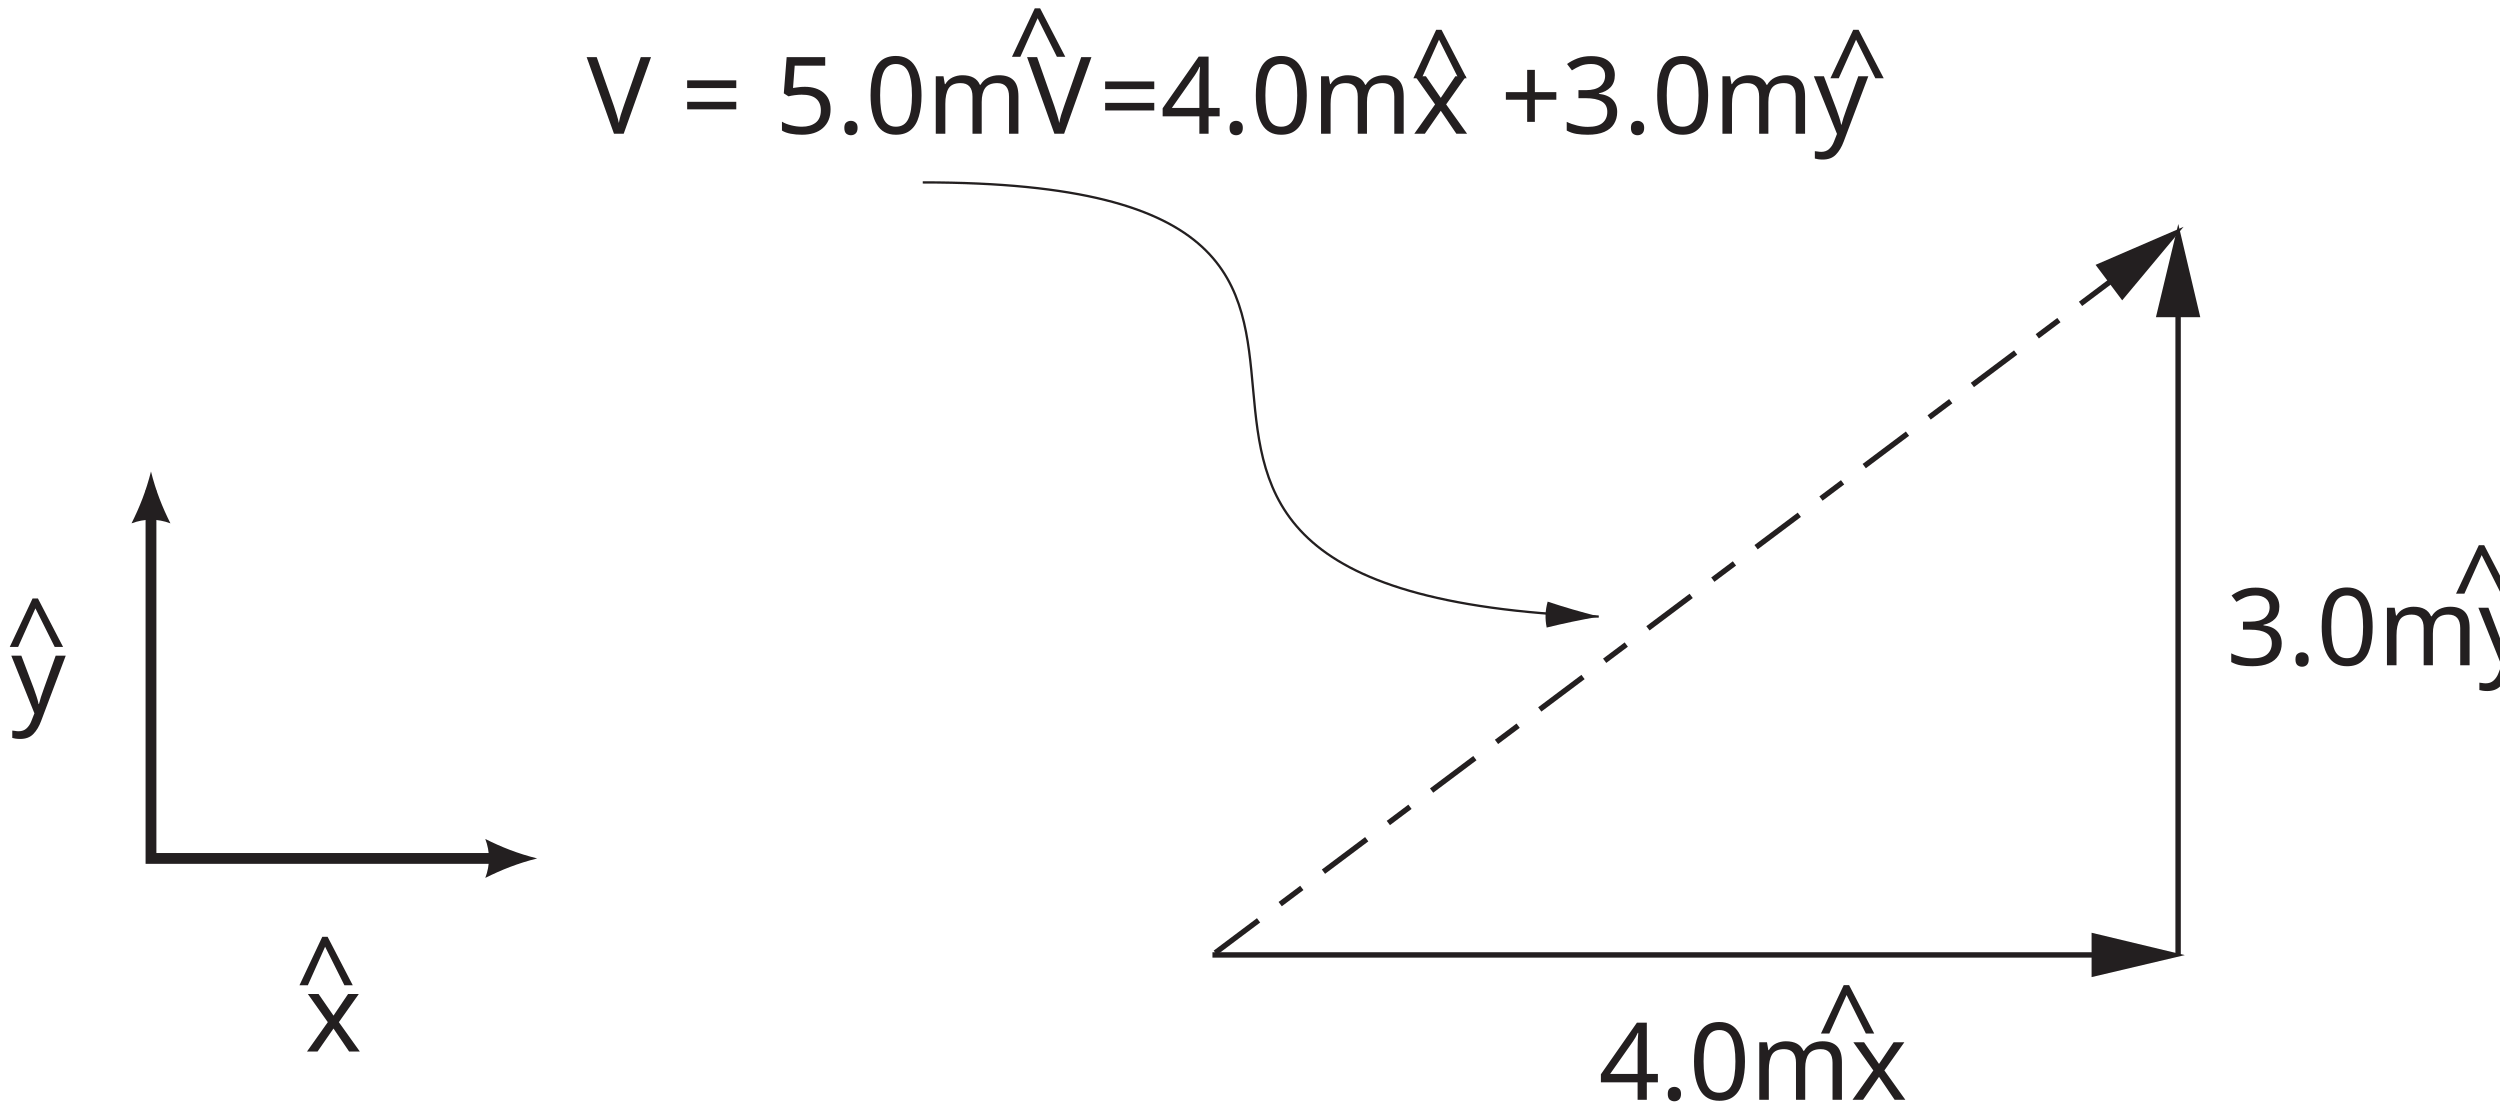
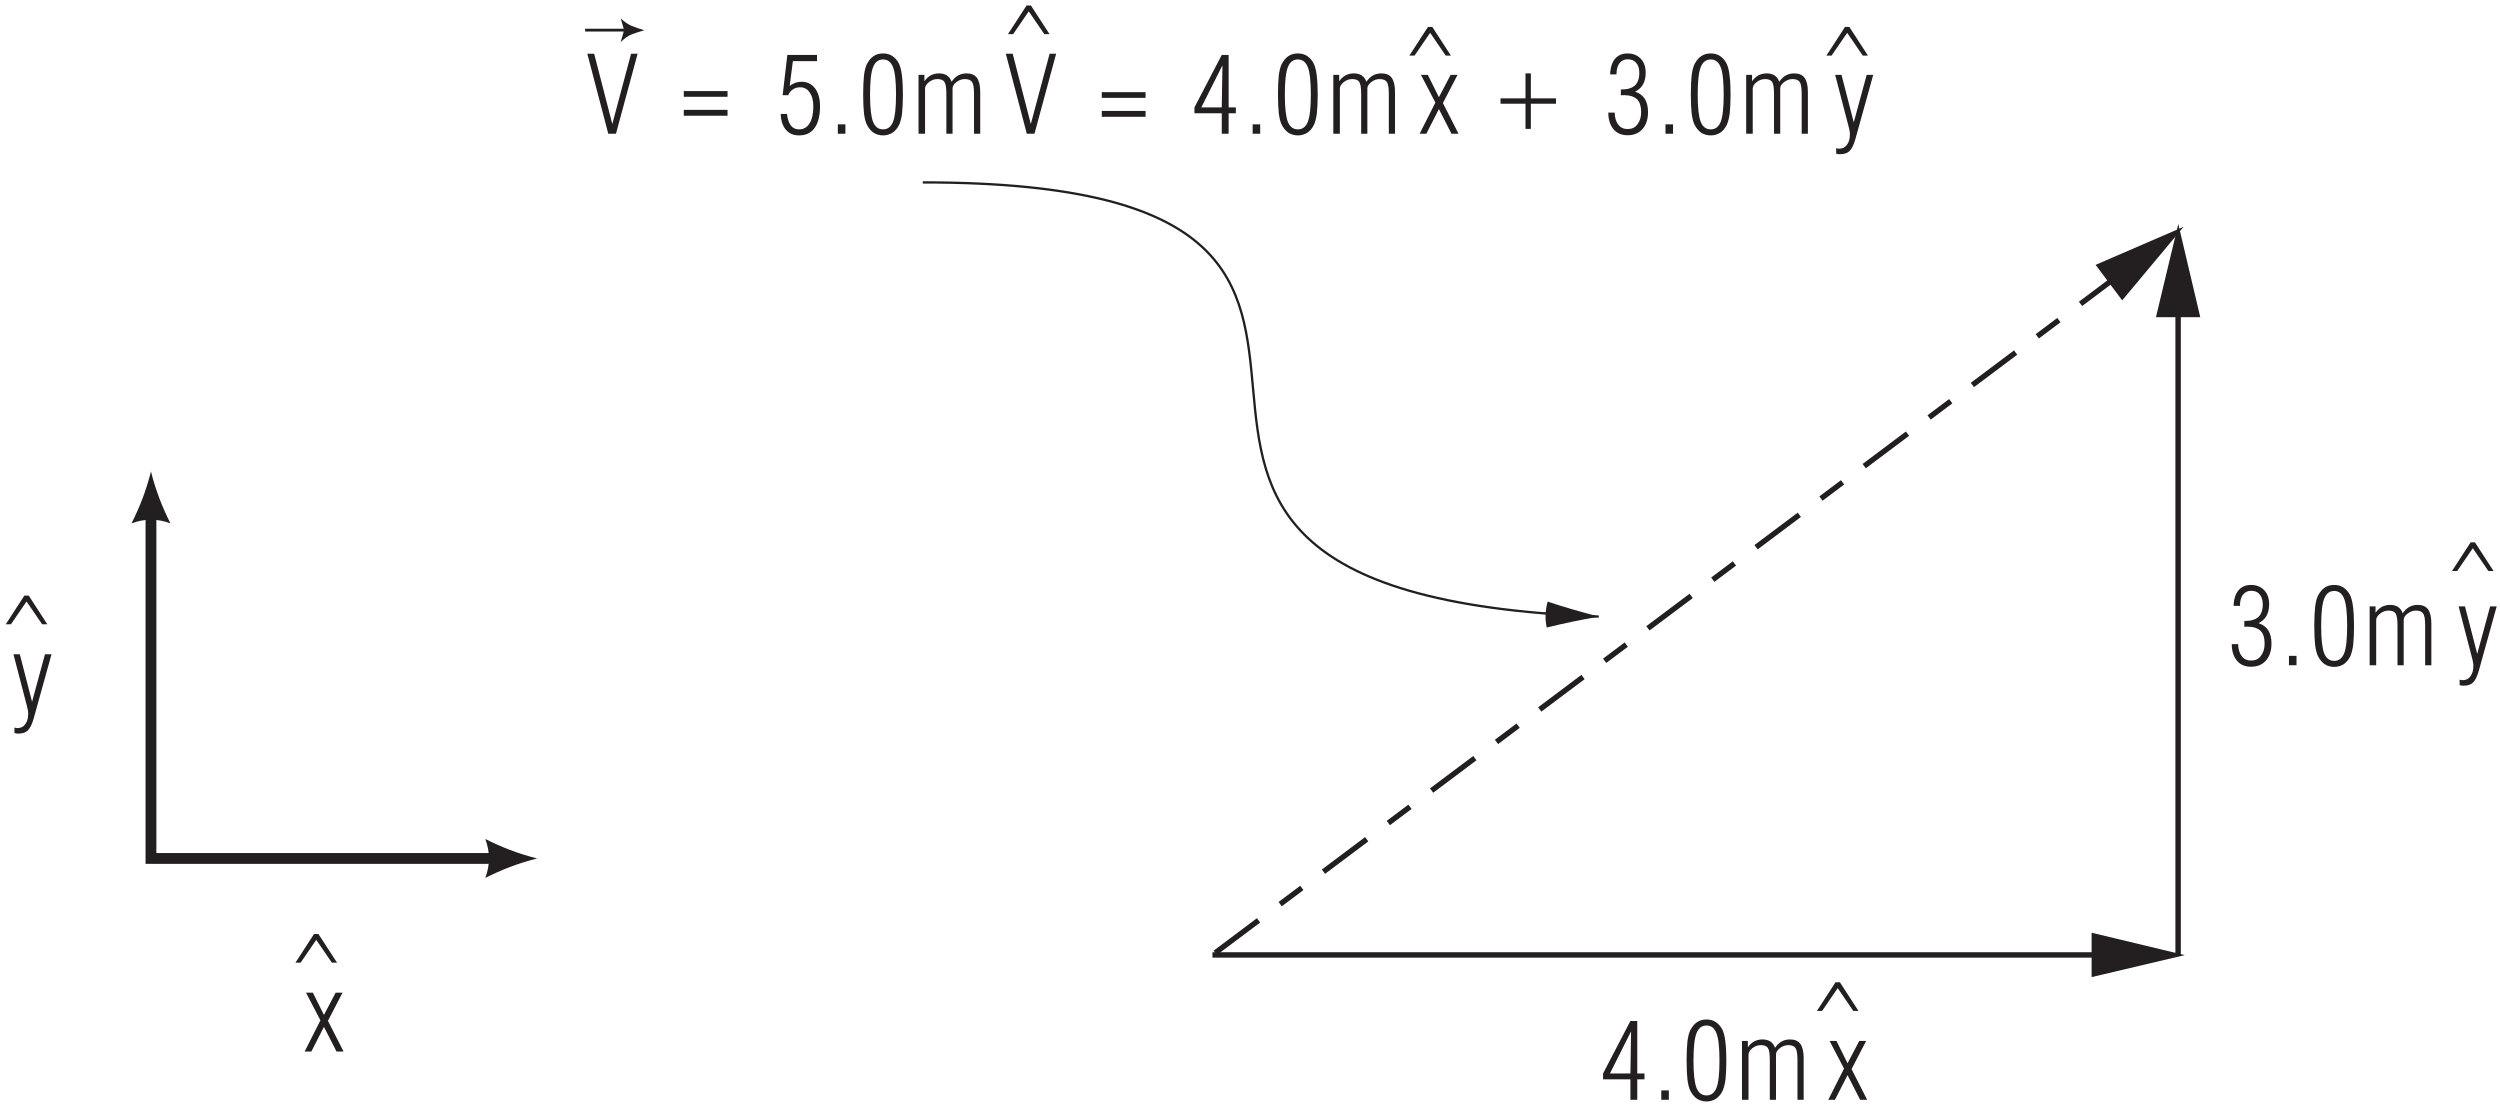
- <svg xmlns="http://www.w3.org/2000/svg" version="1.1" id="svg2" xml:space="preserve" width="310.667" height="137.333" viewBox="0 0 310.667 137.333">
-   <defs id="defs6" />
-   <g id="g8" transform="matrix(1.333333,0,0,-1.333333,0,137.3333)">
-     <g id="g10" transform="scale(0.1)">
-       <g id="g12" transform="scale(10)">
-         <text transform="matrix(1,0,0,-1,28.4254,5)" style="font-variant:normal;font-weight:normal;font-size:10px;font-family:Swis721LtCnBT;-inkscape-font-specification:Swis721LtCnBT;writing-mode:lr-tb;fill:#231f20;fill-opacity:1;fill-rule:nonzero;stroke:none" id="text48">
-           <tspan x="0" y="0" id="tspan14">x</tspan>
-           <tspan x="-0.889" y="-3.5" id="tspan16">^</tspan>
-           <tspan x="-27.39" y="-31.536" id="tspan18">y</tspan>
-           <tspan x="-27.889" y="-35.036" id="tspan20">^</tspan>
-           <tspan x="26.25" y="-85.536" id="tspan22">V</tspan>
-           <tspan x="26.111" y="-94.636" id="tspan24">`</tspan>
-           <tspan x="35.053" y="-85.636" id="tspan26">=</tspan>
-           <tspan x="43.83 48.849 51.538 56.557 65.255" y="-85.536" id="tspan28">5.0mV</tspan>
-           <tspan x="65.516" y="-90.036" id="tspan30">^</tspan>
-           <tspan x="74.012 82.489 87.508 90.197 95.216 103.915" y="-85.536" id="tspan32">=4.0mx</tspan>
-           <tspan x="102.925" y="-88.036" id="tspan34">^</tspan>
-           <tspan x="111.422 120.968 125.986 128.675 133.694 142.393" y="-85.536" id="tspan36">+3.0my</tspan>
-           <tspan x="141.793" y="-88.036" id="tspan38">^</tspan>
-           <tspan x="179.075 184.094 186.782 191.802 200.5" y="-36" id="tspan40">3.0my</tspan>
-           <tspan x="200.1" y="-40" id="tspan42">^</tspan>
-           <tspan x="120.575 125.594 128.282 133.302 142" y="4.5" id="tspan44">4.0mx</tspan>
-           <tspan x="140.911" y="1" id="tspan46">^</tspan>
-         </text>
+ <svg xmlns="http://www.w3.org/2000/svg" xmlns:xlink="http://www.w3.org/1999/xlink" width="233pt" height="103pt" viewBox="0 0 233 103">
+   <defs>
+     <g>
+       <g id="glyph-0-0">
+         <path d="M -0.031 0 L 1.438 -2.906 L 0.094 -5.484 L 0.734 -5.484 L 1.766 -3.406 L 2.859 -5.484 L 3.5 -5.484 L 2.141 -2.859 L 3.594 0 L 2.938 0 L 1.766 -2.297 L 0.594 0 Z M -0.031 0 " />
      </g>
-       <path d="M 140.719,572.934 V 229.938 h 342.289" style="fill:none;stroke:#231f20;stroke-width:10.08;stroke-linecap:butt;stroke-linejoin:miter;stroke-miterlimit:2.613;stroke-dasharray:none;stroke-opacity:1" id="path50" />
-       <path d="m 140.719,590.594 c -4.535,-18.125 -10.582,-33.223 -18.145,-48.364 12.121,4.54 24.196,4.516 36.27,0 -7.559,15.122 -13.61,30.239 -18.125,48.364" style="fill:#231f20;fill-opacity:1;fill-rule:evenodd;stroke:none" id="path52" />
-       <path d="m 500.668,229.938 c -18.125,-4.536 -33.223,-10.586 -48.363,-18.145 4.539,12.117 4.515,24.195 0,36.27 15.121,-7.559 30.238,-13.61 48.363,-18.125" style="fill:#231f20;fill-opacity:1;fill-rule:evenodd;stroke:none" id="path54" />
-       <path d="M 1490,455.359 C 886.641,478.398 1444.64,860 860,860" style="fill:none;stroke:#231f20;stroke-width:2.16;stroke-linecap:butt;stroke-linejoin:miter;stroke-miterlimit:2.613;stroke-dasharray:none;stroke-opacity:1" id="path56" />
-       <path d="m 1490.36,455.328 c -17.5,4.442 -32.47,8.805 -47.93,13.957 -2.31,-8.265 -2.6,-15.82 -0.92,-24.176 15.8,3.895 31.06,7.106 48.85,10.219" style="fill:#231f20;fill-opacity:1;fill-rule:evenodd;stroke:none" id="path58" />
-       <path d="M 2019.7,807.273 1130,140" style="fill:none;stroke:#231f20;stroke-width:5.04;stroke-linecap:butt;stroke-linejoin:miter;stroke-miterlimit:2.613;stroke-dasharray:25.2, 25.2, 50.4, 25.2;stroke-dashoffset:0;stroke-opacity:1" id="path60" />
-       <path d="m 1977.89,750.082 57.21,68.539 -82.02,-35.457 z" style="fill:#231f20;fill-opacity:1;fill-rule:evenodd;stroke:none" id="path62" />
-       <path d="M 2030,802.121 V 140" style="fill:none;stroke:#231f20;stroke-width:5.04;stroke-linecap:butt;stroke-linejoin:miter;stroke-miterlimit:2.613;stroke-dasharray:none;stroke-opacity:1" id="path64" />
-       <path d="m 2050.66,734.359 -20.5,86.891 -20.84,-86.891 z" style="fill:#231f20;fill-opacity:1;fill-rule:evenodd;stroke:none" id="path66" />
-       <path d="M 2017.12,140 H 1130" style="fill:none;stroke:#231f20;stroke-width:5.04;stroke-linecap:butt;stroke-linejoin:miter;stroke-miterlimit:2.613;stroke-dasharray:none;stroke-opacity:1" id="path68" />
-       <path d="m 1949.36,119.336 86.89,20.504 -86.89,20.844 z" style="fill:#231f20;fill-opacity:1;fill-rule:evenodd;stroke:none" id="path70" />
+       <g id="glyph-0-1">
+         <path d="M 1.734 -7.453 L 2.141 -7.453 L 3.875 -4.781 L 3.391 -4.781 L 1.938 -6.906 L 0.484 -4.781 L 0 -4.781 Z M 1.734 -7.453 " />
+       </g>
+       <g id="glyph-0-2">
+         <path d="M 2.109 0.484 C 1.953 1.047 1.766 1.406 1.562 1.609 C 1.359 1.812 1.062 1.906 0.688 1.906 C 0.641 1.906 0.594 1.906 0.547 1.906 C 0.484 1.891 0.406 1.875 0.312 1.859 L 0.312 1.344 C 0.359 1.359 0.406 1.375 0.453 1.375 C 0.516 1.391 0.562 1.391 0.609 1.391 C 0.922 1.391 1.156 1.266 1.328 1.016 C 1.516 0.766 1.594 0.438 1.594 0.016 C 1.594 -0.125 1.562 -0.312 1.5 -0.562 C 1.5 -0.594 1.484 -0.609 1.484 -0.625 L 0.219 -5.484 L 0.812 -5.484 L 1.953 -1.062 L 3.156 -5.484 L 3.766 -5.484 Z M 2.109 0.484 " />
+       </g>
+       <g id="glyph-0-3">
+         <path d="M 2.016 0 L 0.062 -7.453 L 0.703 -7.453 L 2.391 -0.906 L 4.141 -7.453 L 4.75 -7.453 L 2.734 0 Z M 2.016 0 " />
+       </g>
+       <g id="glyph-0-4">
+         <path d="M 5.516 -0.547 C 5.047 -0.406 4.656 -0.281 4.328 -0.156 C 4.016 -0.031 3.672 0.203 3.312 0.562 L 3.594 -0.422 L 0 -0.422 L 0 -0.688 L 3.594 -0.688 L 3.312 -1.656 C 3.672 -1.312 4.016 -1.078 4.328 -0.953 C 4.656 -0.812 5.047 -0.688 5.516 -0.547 Z M 5.516 -0.547 " />
+       </g>
+       <g id="glyph-0-5">
+         <path d="M 0.25 -3.875 L 4.328 -3.875 L 4.328 -3.344 L 0.25 -3.344 Z M 0.25 -1.578 L 0.25 -2.125 L 4.328 -2.125 L 4.328 -1.578 Z M 0.25 -1.578 " />
+       </g>
+       <g id="glyph-0-6">
+         <path d="M 0.5 -1.844 L 1.094 -1.844 C 1.141 -1.375 1.266 -1.016 1.453 -0.766 C 1.625 -0.531 1.891 -0.406 2.219 -0.406 C 2.641 -0.406 2.953 -0.594 3.188 -0.953 C 3.422 -1.328 3.547 -1.844 3.547 -2.516 C 3.547 -3.094 3.438 -3.531 3.203 -3.844 C 3 -4.172 2.703 -4.328 2.312 -4.328 C 2.062 -4.328 1.844 -4.266 1.656 -4.141 C 1.453 -4.016 1.312 -3.828 1.203 -3.594 L 0.688 -3.594 L 1.125 -7.344 L 3.891 -7.344 L 3.891 -6.766 L 1.641 -6.766 L 1.344 -4.453 C 1.516 -4.594 1.703 -4.688 1.875 -4.75 C 2.062 -4.812 2.25 -4.844 2.453 -4.844 C 2.969 -4.844 3.391 -4.641 3.703 -4.234 C 4.016 -3.812 4.172 -3.266 4.172 -2.562 C 4.172 -1.688 4 -1 3.672 -0.547 C 3.344 -0.078 2.859 0.156 2.219 0.156 C 1.703 0.156 1.297 -0.016 0.984 -0.375 C 0.688 -0.734 0.531 -1.219 0.5 -1.844 Z M 0.5 -1.844 " />
+       </g>
+       <g id="glyph-0-7">
+         <path d="M 0.812 0 L 0.812 -0.875 L 1.516 -0.875 L 1.516 0 Z M 0.812 0 " />
+       </g>
+       <g id="glyph-0-8">
+         <path d="M 1.125 -3.656 C 1.125 -2.438 1.219 -1.594 1.406 -1.109 C 1.594 -0.641 1.906 -0.406 2.344 -0.406 C 2.766 -0.406 3.078 -0.641 3.266 -1.109 C 3.453 -1.578 3.547 -2.438 3.547 -3.656 C 3.547 -4.891 3.453 -5.734 3.266 -6.203 C 3.078 -6.688 2.766 -6.922 2.344 -6.922 C 1.906 -6.922 1.594 -6.688 1.406 -6.203 C 1.219 -5.734 1.125 -4.875 1.125 -3.656 Z M 0.484 -3.672 C 0.484 -4.422 0.516 -5.016 0.562 -5.453 C 0.625 -5.906 0.703 -6.234 0.828 -6.484 C 1 -6.812 1.203 -7.062 1.453 -7.234 C 1.703 -7.406 2 -7.484 2.344 -7.484 C 2.672 -7.484 2.969 -7.406 3.219 -7.234 C 3.469 -7.062 3.688 -6.812 3.844 -6.484 C 3.953 -6.234 4.047 -5.875 4.094 -5.438 C 4.156 -4.969 4.188 -4.391 4.188 -3.672 C 4.188 -2.938 4.156 -2.344 4.109 -1.891 C 4.047 -1.438 3.953 -1.094 3.844 -0.844 C 3.688 -0.516 3.469 -0.266 3.219 -0.094 C 2.969 0.062 2.672 0.156 2.344 0.156 C 2 0.156 1.703 0.062 1.453 -0.094 C 1.203 -0.266 1 -0.516 0.828 -0.844 C 0.703 -1.094 0.625 -1.438 0.562 -1.875 C 0.516 -2.312 0.484 -2.906 0.484 -3.672 Z M 0.484 -3.672 " />
+       </g>
+       <g id="glyph-0-9">
+         <path d="M 0.625 0 L 0.625 -5.484 L 1.172 -5.484 L 1.172 -4.891 C 1.344 -5.141 1.562 -5.328 1.781 -5.453 C 2.016 -5.562 2.25 -5.625 2.531 -5.625 C 2.812 -5.625 3.062 -5.562 3.266 -5.438 C 3.469 -5.297 3.625 -5.094 3.703 -4.844 C 3.891 -5.109 4.094 -5.312 4.328 -5.438 C 4.562 -5.562 4.812 -5.625 5.094 -5.625 C 5.547 -5.625 5.859 -5.484 6.062 -5.219 C 6.266 -4.938 6.375 -4.5 6.375 -3.891 L 6.375 0 L 5.797 0 L 5.797 -3.703 C 5.797 -4.297 5.734 -4.672 5.594 -4.844 C 5.484 -5 5.266 -5.094 4.938 -5.094 C 4.656 -5.094 4.406 -5 4.156 -4.812 C 3.922 -4.625 3.797 -4.438 3.797 -4.234 L 3.797 0 L 3.219 0 L 3.219 -3.703 C 3.219 -4.297 3.156 -4.672 3.031 -4.844 C 2.906 -5.016 2.688 -5.094 2.375 -5.094 C 2.078 -5.094 1.812 -4.984 1.578 -4.797 C 1.344 -4.609 1.234 -4.406 1.234 -4.203 L 1.234 0 Z M 0.625 0 " />
+       </g>
+       <g id="glyph-0-10">
+         <path d="M 2.953 0 L 2.953 -1.906 L 0.406 -1.906 L 0.406 -2.453 L 2.953 -7.344 L 3.594 -7.344 L 3.594 -2.453 L 4.266 -2.453 L 4.266 -1.906 L 3.594 -1.906 L 3.594 0 Z M 1.047 -2.453 L 2.953 -2.453 L 3.016 -6.375 Z M 1.047 -2.453 " />
+       </g>
+       <g id="glyph-0-11">
+         <path d="M 0 -3.297 L 2.328 -3.297 L 2.328 -5.625 L 2.828 -5.625 L 2.828 -3.297 L 5.172 -3.297 L 5.172 -2.797 L 2.828 -2.797 L 2.828 -0.453 L 2.328 -0.453 L 2.328 -2.797 L 0 -2.797 Z M 0 -3.297 " />
+       </g>
+       <g id="glyph-0-12">
+         <path d="M 0.5 -1.969 L 1.094 -1.969 C 1.109 -1.484 1.219 -1.109 1.438 -0.844 C 1.641 -0.562 1.938 -0.438 2.297 -0.438 C 2.688 -0.438 2.984 -0.562 3.203 -0.859 C 3.438 -1.156 3.562 -1.531 3.562 -2.016 C 3.562 -2.547 3.438 -2.953 3.188 -3.203 C 2.922 -3.453 2.516 -3.594 1.984 -3.594 C 1.906 -3.594 1.828 -3.594 1.797 -3.594 C 1.734 -3.594 1.703 -3.578 1.672 -3.578 L 1.672 -4.125 L 1.703 -4.125 C 2.297 -4.125 2.703 -4.25 2.984 -4.5 C 3.25 -4.75 3.391 -5.141 3.391 -5.672 C 3.391 -6.062 3.297 -6.375 3.109 -6.594 C 2.922 -6.828 2.656 -6.938 2.312 -6.938 C 1.984 -6.938 1.734 -6.812 1.547 -6.578 C 1.359 -6.344 1.266 -6 1.266 -5.562 L 1.266 -5.531 L 0.672 -5.531 C 0.688 -6.156 0.844 -6.641 1.125 -6.984 C 1.406 -7.312 1.797 -7.484 2.297 -7.484 C 2.812 -7.484 3.219 -7.312 3.531 -6.984 C 3.844 -6.656 3.984 -6.219 3.984 -5.672 C 3.984 -5.266 3.906 -4.906 3.734 -4.594 C 3.562 -4.297 3.312 -4.078 3 -3.922 C 3.406 -3.781 3.703 -3.562 3.906 -3.25 C 4.094 -2.938 4.203 -2.531 4.203 -2.031 C 4.203 -1.359 4.031 -0.828 3.688 -0.438 C 3.344 -0.047 2.875 0.141 2.297 0.141 C 1.734 0.141 1.297 -0.047 0.984 -0.422 C 0.672 -0.797 0.5 -1.312 0.5 -1.969 Z M 0.5 -1.969 " />
+       </g>
    </g>
+   </defs>
+   <g fill="rgb(13.73%, 12.16%, 12.549%)" fill-opacity="1">
+     <use xlink:href="#glyph-0-0" x="28.425" y="98" />
  </g>
+   <g fill="rgb(13.73%, 12.16%, 12.549%)" fill-opacity="1">
+     <use xlink:href="#glyph-0-1" x="27.536" y="94.5" />
+   </g>
+   <g fill="rgb(13.73%, 12.16%, 12.549%)" fill-opacity="1">
+     <use xlink:href="#glyph-0-2" x="1.035" y="66.464" />
+   </g>
+   <g fill="rgb(13.73%, 12.16%, 12.549%)" fill-opacity="1">
+     <use xlink:href="#glyph-0-1" x="0.536" y="62.964" />
+   </g>
+   <g fill="rgb(13.73%, 12.16%, 12.549%)" fill-opacity="1">
+     <use xlink:href="#glyph-0-3" x="54.675" y="12.464" />
+   </g>
+   <g fill="rgb(13.73%, 12.16%, 12.549%)" fill-opacity="1">
+     <use xlink:href="#glyph-0-4" x="54.536" y="3.364" />
+   </g>
+   <g fill="rgb(13.73%, 12.16%, 12.549%)" fill-opacity="1">
+     <use xlink:href="#glyph-0-5" x="63.479" y="12.364" />
+   </g>
+   <g fill="rgb(13.73%, 12.16%, 12.549%)" fill-opacity="1">
+     <use xlink:href="#glyph-0-6" x="72.255" y="12.464" />
+   </g>
+   <g fill="rgb(13.73%, 12.16%, 12.549%)" fill-opacity="1">
+     <use xlink:href="#glyph-0-7" x="77.274" y="12.464" />
+   </g>
+   <g fill="rgb(13.73%, 12.16%, 12.549%)" fill-opacity="1">
+     <use xlink:href="#glyph-0-8" x="79.963" y="12.464" />
+   </g>
+   <g fill="rgb(13.73%, 12.16%, 12.549%)" fill-opacity="1">
+     <use xlink:href="#glyph-0-9" x="84.982" y="12.464" />
+   </g>
+   <g fill="rgb(13.73%, 12.16%, 12.549%)" fill-opacity="1">
+     <use xlink:href="#glyph-0-3" x="93.681" y="12.464" />
+   </g>
+   <g fill="rgb(13.73%, 12.16%, 12.549%)" fill-opacity="1">
+     <use xlink:href="#glyph-0-1" x="93.941" y="7.964" />
+   </g>
+   <g fill="rgb(13.73%, 12.16%, 12.549%)" fill-opacity="1">
+     <use xlink:href="#glyph-0-5" x="102.438" y="12.464" />
+   </g>
+   <g fill="rgb(13.73%, 12.16%, 12.549%)" fill-opacity="1">
+     <use xlink:href="#glyph-0-10" x="110.915" y="12.464" />
+   </g>
+   <g fill="rgb(13.73%, 12.16%, 12.549%)" fill-opacity="1">
+     <use xlink:href="#glyph-0-7" x="115.934" y="12.464" />
+   </g>
+   <g fill="rgb(13.73%, 12.16%, 12.549%)" fill-opacity="1">
+     <use xlink:href="#glyph-0-8" x="118.623" y="12.464" />
+   </g>
+   <g fill="rgb(13.73%, 12.16%, 12.549%)" fill-opacity="1">
+     <use xlink:href="#glyph-0-9" x="123.641" y="12.464" />
+   </g>
+   <g fill="rgb(13.73%, 12.16%, 12.549%)" fill-opacity="1">
+     <use xlink:href="#glyph-0-0" x="132.34" y="12.464" />
+   </g>
+   <g fill="rgb(13.73%, 12.16%, 12.549%)" fill-opacity="1">
+     <use xlink:href="#glyph-0-1" x="131.351" y="9.964" />
+   </g>
+   <g fill="rgb(13.73%, 12.16%, 12.549%)" fill-opacity="1">
+     <use xlink:href="#glyph-0-11" x="139.848" y="12.464" />
+   </g>
+   <g fill="rgb(13.73%, 12.16%, 12.549%)" fill-opacity="1">
+     <use xlink:href="#glyph-0-12" x="149.393" y="12.464" />
+   </g>
+   <g fill="rgb(13.73%, 12.16%, 12.549%)" fill-opacity="1">
+     <use xlink:href="#glyph-0-7" x="154.412" y="12.464" />
+   </g>
+   <g fill="rgb(13.73%, 12.16%, 12.549%)" fill-opacity="1">
+     <use xlink:href="#glyph-0-8" x="157.101" y="12.464" />
+   </g>
+   <g fill="rgb(13.73%, 12.16%, 12.549%)" fill-opacity="1">
+     <use xlink:href="#glyph-0-9" x="162.12" y="12.464" />
+   </g>
+   <g fill="rgb(13.73%, 12.16%, 12.549%)" fill-opacity="1">
+     <use xlink:href="#glyph-0-2" x="170.818" y="12.464" />
+   </g>
+   <g fill="rgb(13.73%, 12.16%, 12.549%)" fill-opacity="1">
+     <use xlink:href="#glyph-0-1" x="170.219" y="9.964" />
+   </g>
+   <g fill="rgb(13.73%, 12.16%, 12.549%)" fill-opacity="1">
+     <use xlink:href="#glyph-0-12" x="207.5" y="62" />
+   </g>
+   <g fill="rgb(13.73%, 12.16%, 12.549%)" fill-opacity="1">
+     <use xlink:href="#glyph-0-7" x="212.519" y="62" />
+   </g>
+   <g fill="rgb(13.73%, 12.16%, 12.549%)" fill-opacity="1">
+     <use xlink:href="#glyph-0-8" x="215.208" y="62" />
+   </g>
+   <g fill="rgb(13.73%, 12.16%, 12.549%)" fill-opacity="1">
+     <use xlink:href="#glyph-0-9" x="220.227" y="62" />
+   </g>
+   <g fill="rgb(13.73%, 12.16%, 12.549%)" fill-opacity="1">
+     <use xlink:href="#glyph-0-2" x="228.925" y="62" />
+   </g>
+   <g fill="rgb(13.73%, 12.16%, 12.549%)" fill-opacity="1">
+     <use xlink:href="#glyph-0-1" x="228.526" y="58" />
+   </g>
+   <g fill="rgb(13.73%, 12.16%, 12.549%)" fill-opacity="1">
+     <use xlink:href="#glyph-0-10" x="149" y="102.5" />
+   </g>
+   <g fill="rgb(13.73%, 12.16%, 12.549%)" fill-opacity="1">
+     <use xlink:href="#glyph-0-7" x="154.019" y="102.5" />
+   </g>
+   <g fill="rgb(13.73%, 12.16%, 12.549%)" fill-opacity="1">
+     <use xlink:href="#glyph-0-8" x="156.708" y="102.5" />
+   </g>
+   <g fill="rgb(13.73%, 12.16%, 12.549%)" fill-opacity="1">
+     <use xlink:href="#glyph-0-9" x="161.727" y="102.5" />
+   </g>
+   <g fill="rgb(13.73%, 12.16%, 12.549%)" fill-opacity="1">
+     <use xlink:href="#glyph-0-0" x="170.425" y="102.5" />
+   </g>
+   <g fill="rgb(13.73%, 12.16%, 12.549%)" fill-opacity="1">
+     <use xlink:href="#glyph-0-1" x="169.336" y="99" />
+   </g>
+   <path fill="none" stroke-width="10.08" stroke-linecap="butt" stroke-linejoin="miter" stroke="rgb(13.73%, 12.16%, 12.549%)" stroke-opacity="1" stroke-miterlimit="2.613" d="M 140.703 572.93 L 140.703 229.922 L 483.008 229.922 " transform="matrix(0.1, 0, 0, -0.1, 0, 103)" />
+   <path fill-rule="evenodd" fill="rgb(13.73%, 12.16%, 12.549%)" fill-opacity="1" d="M 14.07 43.941 C 13.617 45.754 13.016 47.262 12.258 48.777 C 13.469 48.324 14.676 48.324 15.883 48.777 C 15.129 47.266 14.523 45.754 14.07 43.941 " />
+   <path fill-rule="evenodd" fill="rgb(13.73%, 12.16%, 12.549%)" fill-opacity="1" d="M 50.066 80.008 C 48.254 80.461 46.746 81.066 45.23 81.82 C 45.684 80.609 45.684 79.402 45.23 78.195 C 46.742 78.949 48.254 79.555 50.066 80.008 " />
+   <path fill="none" stroke-width="2.16" stroke-linecap="butt" stroke-linejoin="miter" stroke="rgb(13.73%, 12.16%, 12.549%)" stroke-opacity="1" stroke-miterlimit="2.613" d="M 1490 455.352 C 886.641 478.398 1444.648 860 860 860 " transform="matrix(0.1, 0, 0, -0.1, 0, 103)" />
+   <path fill-rule="evenodd" fill="rgb(13.73%, 12.16%, 12.549%)" fill-opacity="1" d="M 149.035 57.469 C 147.285 57.023 145.789 56.586 144.242 56.07 C 144.012 56.898 143.984 57.652 144.152 58.488 C 145.73 58.098 147.258 57.777 149.035 57.469 " />
+   <path fill="none" stroke-width="5.04" stroke-linecap="butt" stroke-linejoin="miter" stroke="rgb(13.73%, 12.16%, 12.549%)" stroke-opacity="1" stroke-dasharray="25.2 25.2 50.4 25.2" stroke-miterlimit="2.613" d="M 2019.688 807.266 L 1130 140 " transform="matrix(0.1, 0, 0, -0.1, 0, 103)" />
+   <path fill-rule="evenodd" fill="rgb(13.73%, 12.16%, 12.549%)" fill-opacity="1" d="M 197.789 27.992 L 203.512 21.137 L 195.309 24.684 Z M 197.789 27.992 " />
+   <path fill="none" stroke-width="5.04" stroke-linecap="butt" stroke-linejoin="miter" stroke="rgb(13.73%, 12.16%, 12.549%)" stroke-opacity="1" stroke-miterlimit="2.613" d="M 2030 802.109 L 2030 140 " transform="matrix(0.1, 0, 0, -0.1, 0, 103)" />
+   <path fill-rule="evenodd" fill="rgb(13.73%, 12.16%, 12.549%)" fill-opacity="1" d="M 205.066 29.562 L 203.016 20.875 L 200.934 29.562 Z M 205.066 29.562 " />
+   <path fill="none" stroke-width="5.04" stroke-linecap="butt" stroke-linejoin="miter" stroke="rgb(13.73%, 12.16%, 12.549%)" stroke-opacity="1" stroke-miterlimit="2.613" d="M 2017.109 140 L 1130 140 " transform="matrix(0.1, 0, 0, -0.1, 0, 103)" />
+   <path fill-rule="evenodd" fill="rgb(13.73%, 12.16%, 12.549%)" fill-opacity="1" d="M 194.938 91.066 L 203.625 89.016 L 194.938 86.93 Z M 194.938 91.066 " />
</svg>
